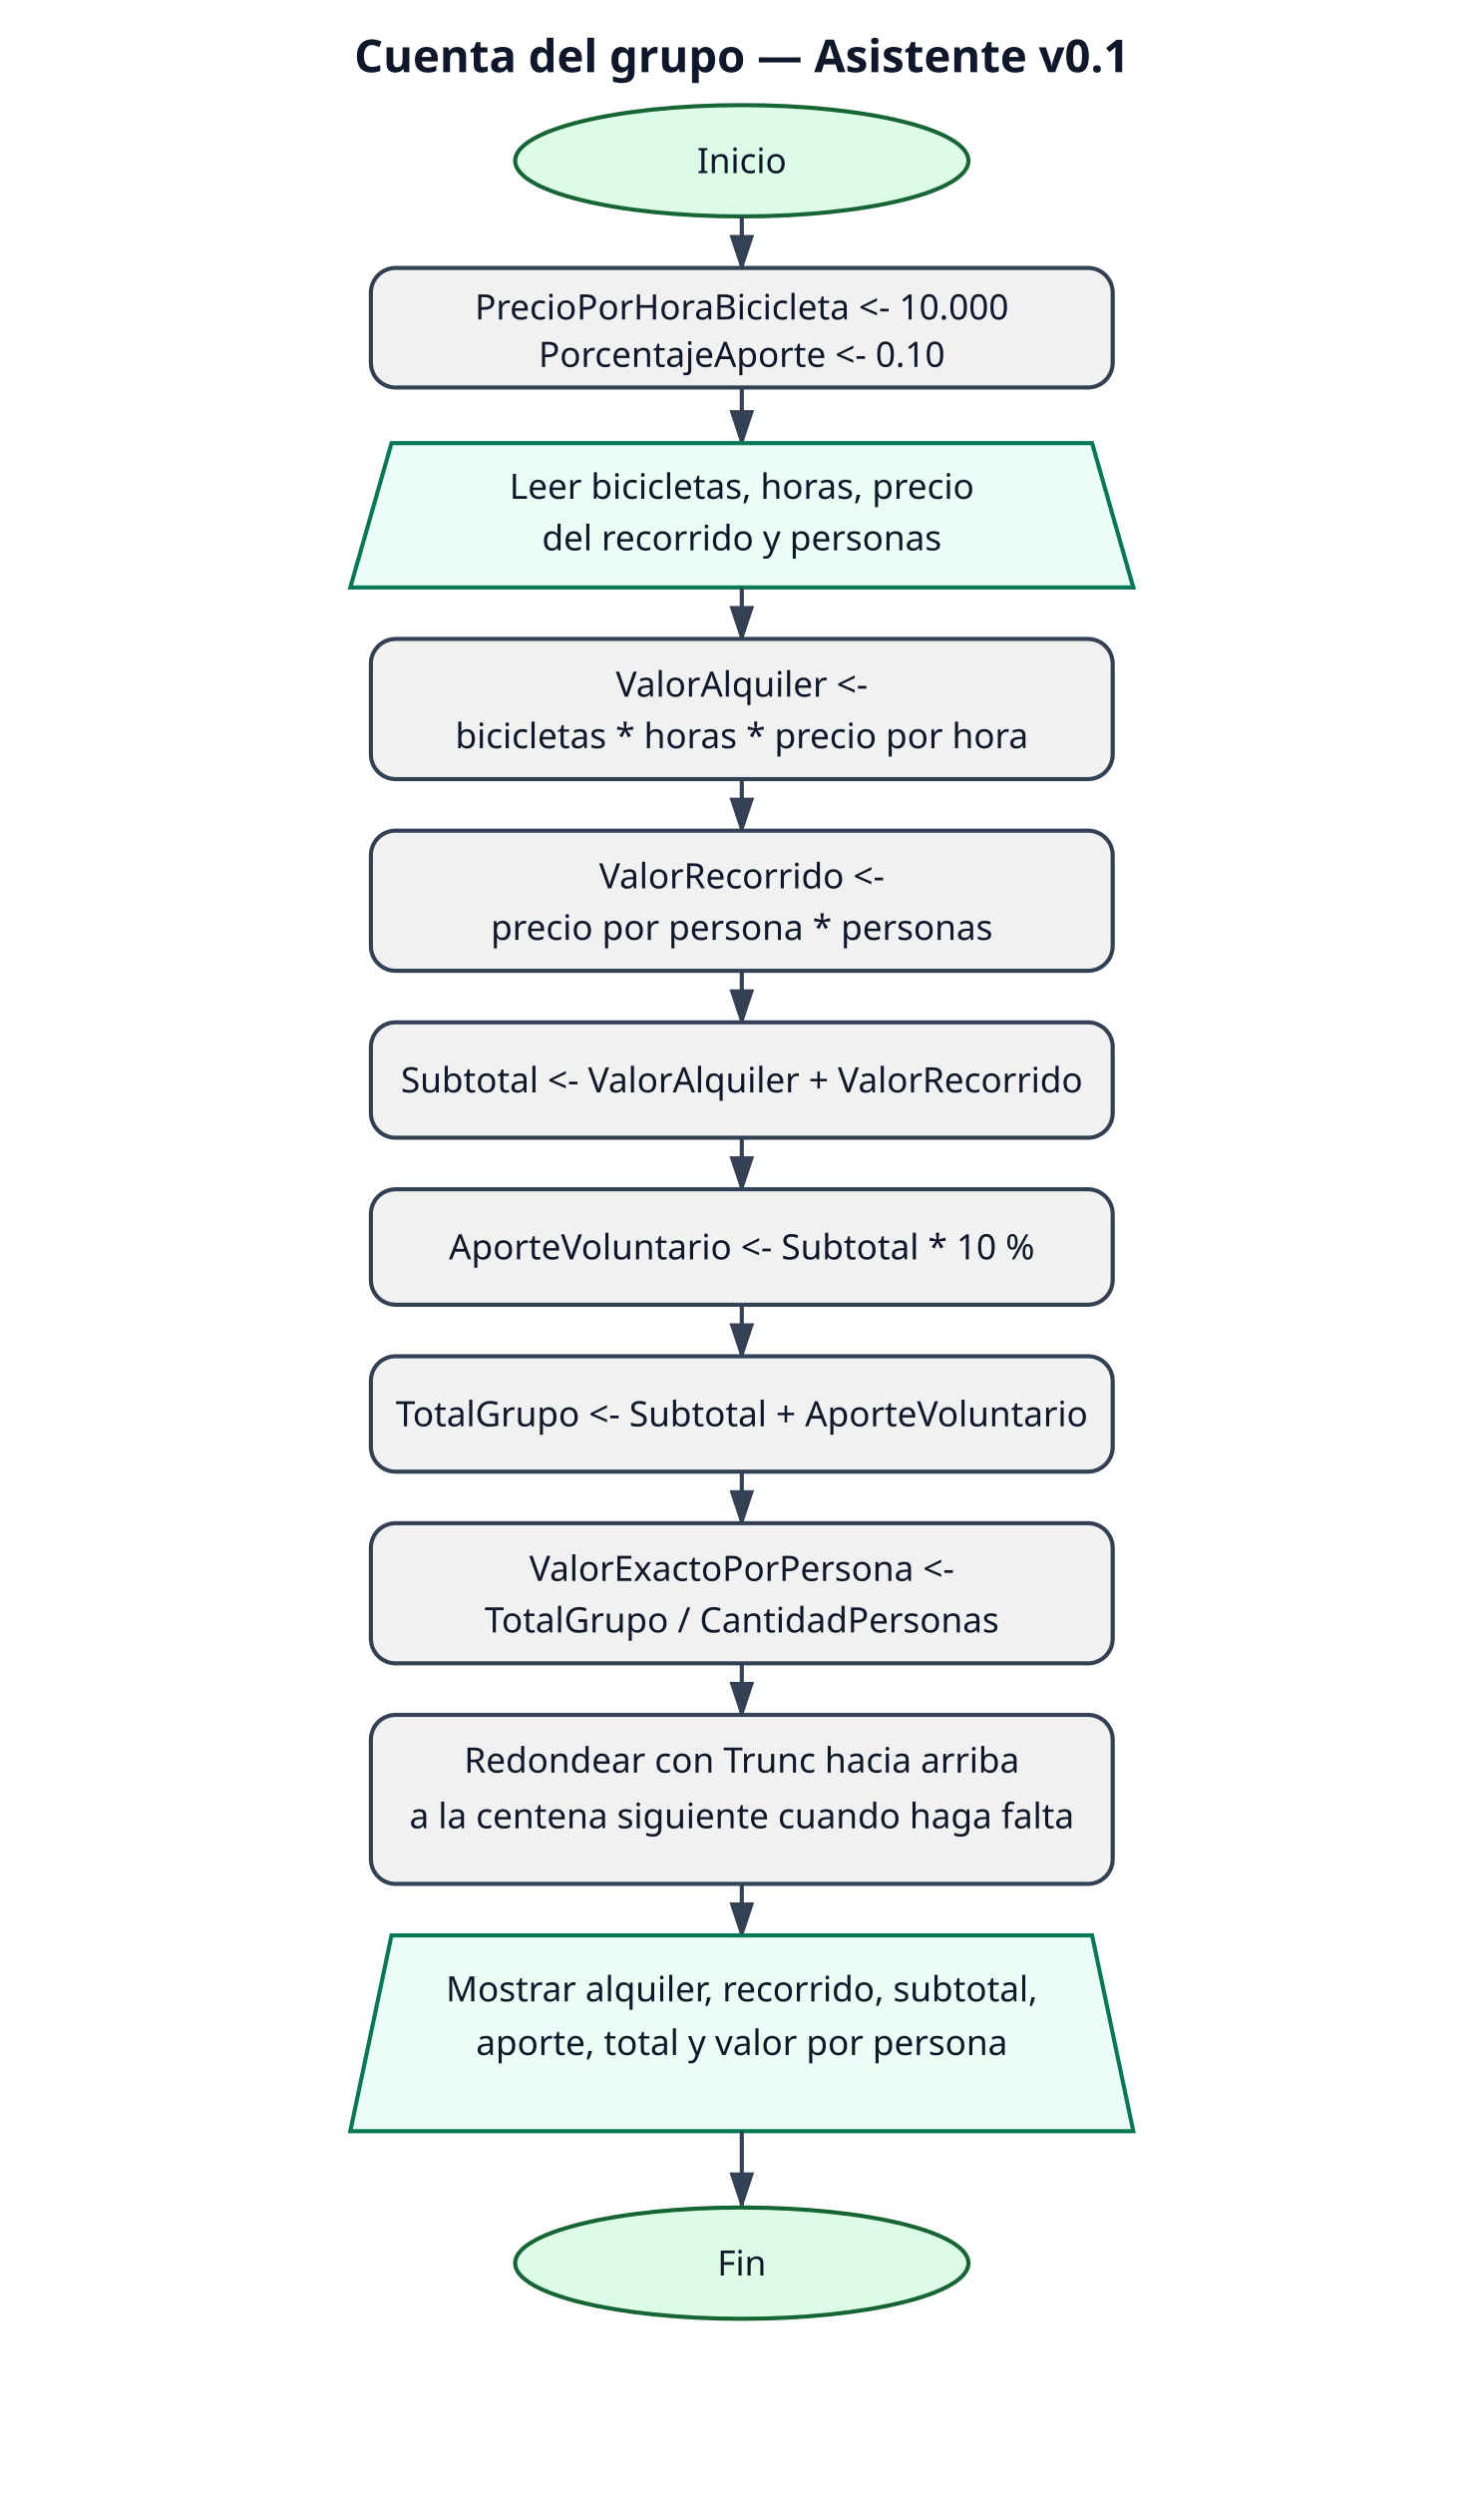
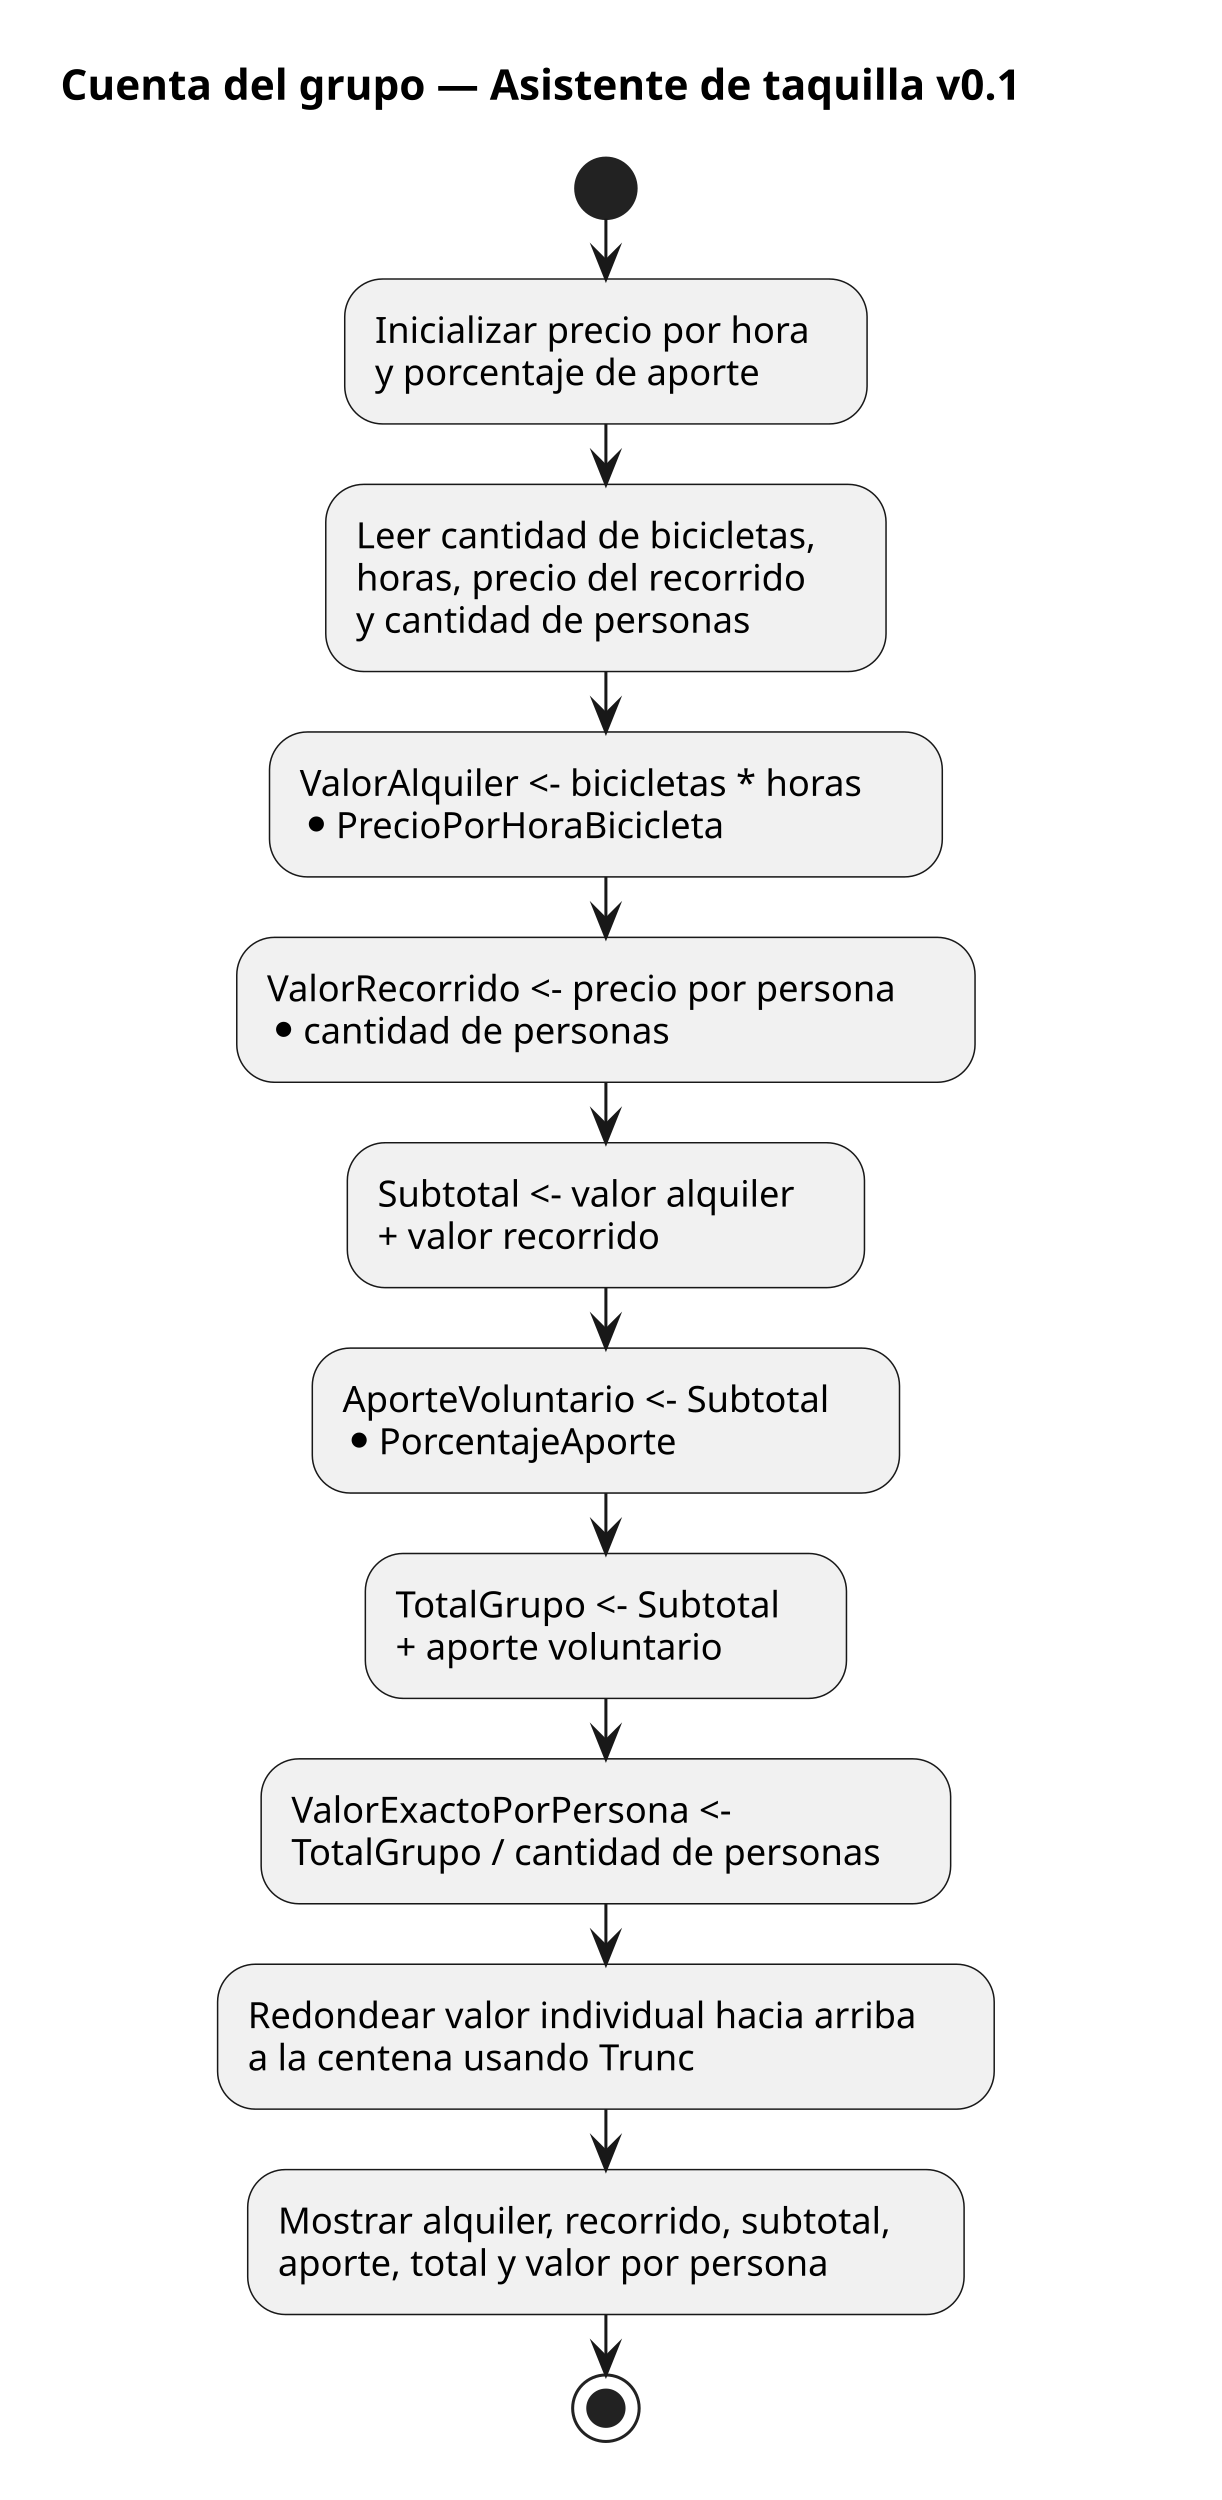
- <svg xmlns="http://www.w3.org/2000/svg" width="720" height="1210" viewBox="0 0 720 1210" role="img" aria-labelledby="title description">
-   <defs>
-     <marker id="arrow" markerWidth="10" markerHeight="10" refX="8" refY="3" orient="auto" markerUnits="strokeWidth">
-       <path d="M0,0 L0,6 L9,3 z" fill="#334155" />
-     </marker>
-     <style>
-       .action { fill: #f1f1f1; stroke: #334155; stroke-width: 2; }
-       .io { fill: #ecfdf5; stroke: #047857; stroke-width: 2; }
-       .terminal { fill: #dcfce7; stroke: #166534; stroke-width: 2; }
-       .flow { fill: none; stroke: #334155; stroke-width: 2; marker-end: url(#arrow); }
-       text { fill: #0f172a; font-family: sans-serif; font-size: 17px; text-anchor: middle; }
-       .title { font-size: 22px; font-weight: 700; }
-     </style>
-   </defs>
-   <text class="title" x="360" y="35">Cuenta del grupo — Asistente v0.1</text>
-   <ellipse class="terminal" cx="360" cy="78" rx="110" ry="27" />
-   <text x="360" y="84">Inicio</text>
-   <path class="flow" d="M360 105 V130" />
-   <rect class="action" x="180" y="130" width="360" height="58" rx="12" />
-   <text x="360" y="155">PrecioPorHoraBicicleta &lt;- 10.000</text>
-   <text x="360" y="178">PorcentajeAporte &lt;- 0.10</text>
-   <path class="flow" d="M360 188 V215" />
-   <polygon class="io" points="190,215 530,215 550,285 170,285" />
-   <text x="360" y="242">Leer bicicletas, horas, precio</text>
-   <text x="360" y="267">del recorrido y personas</text>
-   <path class="flow" d="M360 285 V310" />
-   <rect class="action" x="180" y="310" width="360" height="68" rx="12" />
-   <text x="360" y="338">ValorAlquiler &lt;-</text>
-   <text x="360" y="363">bicicletas * horas * precio por hora</text>
-   <path class="flow" d="M360 378 V403" />
-   <rect class="action" x="180" y="403" width="360" height="68" rx="12" />
-   <text x="360" y="431">ValorRecorrido &lt;-</text>
-   <text x="360" y="456">precio por persona * personas</text>
-   <path class="flow" d="M360 471 V496" />
-   <rect class="action" x="180" y="496" width="360" height="56" rx="12" />
-   <text x="360" y="530">Subtotal &lt;- ValorAlquiler + ValorRecorrido</text>
-   <path class="flow" d="M360 552 V577" />
-   <rect class="action" x="180" y="577" width="360" height="56" rx="12" />
-   <text x="360" y="611">AporteVoluntario &lt;- Subtotal * 10 %</text>
-   <path class="flow" d="M360 633 V658" />
-   <rect class="action" x="180" y="658" width="360" height="56" rx="12" />
-   <text x="360" y="692">TotalGrupo &lt;- Subtotal + AporteVoluntario</text>
-   <path class="flow" d="M360 714 V739" />
-   <rect class="action" x="180" y="739" width="360" height="68" rx="12" />
-   <text x="360" y="767">ValorExactoPorPersona &lt;-</text>
-   <text x="360" y="792">TotalGrupo / CantidadPersonas</text>
-   <path class="flow" d="M360 807 V832" />
-   <rect class="action" x="180" y="832" width="360" height="82" rx="12" />
-   <text x="360" y="860">Redondear con Trunc hacia arriba</text>
-   <text x="360" y="887">a la centena siguiente cuando haga falta</text>
-   <path class="flow" d="M360 914 V939" />
-   <polygon class="io" points="190,939 530,939 550,1034 170,1034" />
-   <text x="360" y="971">Mostrar alquiler, recorrido, subtotal,</text>
-   <text x="360" y="997">aporte, total y valor por persona</text>
-   <path class="flow" d="M360 1034 V1070" />
-   <ellipse class="terminal" cx="360" cy="1098" rx="110" ry="27" />
-   <text x="360" y="1104">Fin</text>
+ <svg xmlns="http://www.w3.org/2000/svg" version="1.1" data-diagram-type="ACTIVITY" style="width:404px;height:827px;background:#FFFFFF;" width="404px" height="827px" viewBox="0 0 404 827" zoomAndPan="magnify" preserveAspectRatio="none" contentStyleType="text/css">
+   <defs />
+   <g font-family="sans-serif" lengthAdjust="spacing">
+     <g class="title" data-source-line="1">
+       <text x="20" y="32.995" fill="#000" font-size="14" textLength="362.865" font-weight="700">Cuenta del grupo — Asistente de taquilla v0.1</text>
+     </g>
+     <ellipse cx="200.433" cy="62.297" rx="10" ry="10" fill="#222" style="stroke:#222;stroke-width:1;" />
+     <rect x="114.035" y="92.297" width="172.795" height="47.938" fill="#F1F1F1" style="stroke:#181818;stroke-width:0.5;" rx="12.5" ry="12.5" />
+     <text x="124.035" y="113.436" fill="#000" font-size="12" textLength="152.795">Inicializar precio por hora</text>
+     <text x="124.035" y="127.404" fill="#000" font-size="12" textLength="137.133">y porcentaje de aporte</text>
+     <rect x="107.766" y="160.234" width="185.334" height="61.906" fill="#F1F1F1" style="stroke:#181818;stroke-width:0.5;" rx="12.5" ry="12.5" />
+     <text x="117.766" y="181.373" fill="#000" font-size="12" textLength="165.334">Leer cantidad de bicicletas,</text>
+     <text x="117.766" y="195.342" fill="#000" font-size="12" textLength="158.701">horas, precio del recorrido</text>
+     <text x="117.766" y="209.311" fill="#000" font-size="12" textLength="140.467">y cantidad de personas</text>
+     <rect x="89.153" y="242.141" width="222.559" height="47.938" fill="#F1F1F1" style="stroke:#181818;stroke-width:0.5;" rx="12.5" ry="12.5" />
+     <text x="99.153" y="263.279" fill="#000" font-size="12" textLength="202.559">ValorAlquiler &lt;- bicicletas * horas</text>
+     <ellipse cx="104.653" cy="272.578" rx="2.5" ry="2.5" fill="#000" />
+     <text x="111.153" y="277.248" fill="#000" font-size="12" textLength="135.861">PrecioPorHoraBicicleta</text>
+     <rect x="78.322" y="310.078" width="244.221" height="47.938" fill="#F1F1F1" style="stroke:#181818;stroke-width:0.5;" rx="12.5" ry="12.5" />
+     <text x="88.322" y="331.217" fill="#000" font-size="12" textLength="224.221">ValorRecorrido &lt;- precio por persona</text>
+     <ellipse cx="93.822" cy="340.516" rx="2.5" ry="2.5" fill="#000" />
+     <text x="100.322" y="345.186" fill="#000" font-size="12" textLength="129.551">cantidad de personas</text>
+     <rect x="114.899" y="378.016" width="171.066" height="47.938" fill="#F1F1F1" style="stroke:#181818;stroke-width:0.5;" rx="12.5" ry="12.5" />
+     <text x="124.899" y="399.154" fill="#000" font-size="12" textLength="151.066">Subtotal &lt;- valor alquiler</text>
+     <text x="124.899" y="413.123" fill="#000" font-size="12" textLength="102.164">+ valor recorrido</text>
+     <rect x="103.31" y="445.953" width="194.246" height="47.938" fill="#F1F1F1" style="stroke:#181818;stroke-width:0.5;" rx="12.5" ry="12.5" />
+     <text x="113.31" y="467.092" fill="#000" font-size="12" textLength="174.246">AporteVoluntario &lt;- Subtotal</text>
+     <ellipse cx="118.81" cy="476.391" rx="2.5" ry="2.5" fill="#000" />
+     <text x="125.31" y="481.061" fill="#000" font-size="12" textLength="104.063">PorcentajeAporte</text>
+     <rect x="120.855" y="513.891" width="159.154" height="47.938" fill="#F1F1F1" style="stroke:#181818;stroke-width:0.5;" rx="12.5" ry="12.5" />
+     <text x="130.855" y="535.029" fill="#000" font-size="12" textLength="139.154">TotalGrupo &lt;- Subtotal</text>
+     <text x="130.855" y="548.998" fill="#000" font-size="12" textLength="117.674">+ aporte voluntario</text>
+     <rect x="86.391" y="581.828" width="228.084" height="47.938" fill="#F1F1F1" style="stroke:#181818;stroke-width:0.5;" rx="12.5" ry="12.5" />
+     <text x="96.391" y="602.967" fill="#000" font-size="12" textLength="157.67">ValorExactoPorPersona &lt;-</text>
+     <text x="96.391" y="616.936" fill="#000" font-size="12" textLength="208.084">TotalGrupo / cantidad de personas</text>
+     <rect x="71.982" y="649.766" width="256.9" height="47.938" fill="#F1F1F1" style="stroke:#181818;stroke-width:0.5;" rx="12.5" ry="12.5" />
+     <text x="81.982" y="670.904" fill="#000" font-size="12" textLength="236.9">Redondear valor individual hacia arriba</text>
+     <text x="81.982" y="684.873" fill="#000" font-size="12" textLength="159.779">a la centena usando Trunc</text>
+     <rect x="81.94" y="717.703" width="236.984" height="47.938" fill="#F1F1F1" style="stroke:#181818;stroke-width:0.5;" rx="12.5" ry="12.5" />
+     <text x="91.94" y="738.842" fill="#000" font-size="12" textLength="216.984">Mostrar alquiler, recorrido, subtotal,</text>
+     <text x="91.94" y="752.811" fill="#000" font-size="12" textLength="195.205">aporte, total y valor por persona</text>
+     <ellipse cx="200.433" cy="796.641" rx="11" ry="11" fill="none" style="stroke:#222;stroke-width:1;" />
+     <ellipse cx="200.433" cy="796.641" rx="6" ry="6" fill="#222" style="stroke:#222;stroke-width:1;" />
+     <line x1="200.433" y1="72.297" x2="200.433" y2="92.297" style="stroke:#181818;stroke-width:1;" />
+     <polygon points="196.433,82.297,200.433,92.297,204.433,82.297,200.433,86.297" fill="#181818" style="stroke:#181818;stroke-width:1;stroke-linejoin:miter;stroke-miterlimit:10;" />
+     <line x1="200.433" y1="140.234" x2="200.433" y2="160.234" style="stroke:#181818;stroke-width:1;" />
+     <polygon points="196.433,150.234,200.433,160.234,204.433,150.234,200.433,154.234" fill="#181818" style="stroke:#181818;stroke-width:1;stroke-linejoin:miter;stroke-miterlimit:10;" />
+     <line x1="200.433" y1="222.141" x2="200.433" y2="242.141" style="stroke:#181818;stroke-width:1;" />
+     <polygon points="196.433,232.141,200.433,242.141,204.433,232.141,200.433,236.141" fill="#181818" style="stroke:#181818;stroke-width:1;stroke-linejoin:miter;stroke-miterlimit:10;" />
+     <line x1="200.433" y1="290.078" x2="200.433" y2="310.078" style="stroke:#181818;stroke-width:1;" />
+     <polygon points="196.433,300.078,200.433,310.078,204.433,300.078,200.433,304.078" fill="#181818" style="stroke:#181818;stroke-width:1;stroke-linejoin:miter;stroke-miterlimit:10;" />
+     <line x1="200.433" y1="358.016" x2="200.433" y2="378.016" style="stroke:#181818;stroke-width:1;" />
+     <polygon points="196.433,368.016,200.433,378.016,204.433,368.016,200.433,372.016" fill="#181818" style="stroke:#181818;stroke-width:1;stroke-linejoin:miter;stroke-miterlimit:10;" />
+     <line x1="200.433" y1="425.953" x2="200.433" y2="445.953" style="stroke:#181818;stroke-width:1;" />
+     <polygon points="196.433,435.953,200.433,445.953,204.433,435.953,200.433,439.953" fill="#181818" style="stroke:#181818;stroke-width:1;stroke-linejoin:miter;stroke-miterlimit:10;" />
+     <line x1="200.433" y1="493.891" x2="200.433" y2="513.891" style="stroke:#181818;stroke-width:1;" />
+     <polygon points="196.433,503.891,200.433,513.891,204.433,503.891,200.433,507.891" fill="#181818" style="stroke:#181818;stroke-width:1;stroke-linejoin:miter;stroke-miterlimit:10;" />
+     <line x1="200.433" y1="561.828" x2="200.433" y2="581.828" style="stroke:#181818;stroke-width:1;" />
+     <polygon points="196.433,571.828,200.433,581.828,204.433,571.828,200.433,575.828" fill="#181818" style="stroke:#181818;stroke-width:1;stroke-linejoin:miter;stroke-miterlimit:10;" />
+     <line x1="200.433" y1="629.766" x2="200.433" y2="649.766" style="stroke:#181818;stroke-width:1;" />
+     <polygon points="196.433,639.766,200.433,649.766,204.433,639.766,200.433,643.766" fill="#181818" style="stroke:#181818;stroke-width:1;stroke-linejoin:miter;stroke-miterlimit:10;" />
+     <line x1="200.433" y1="697.703" x2="200.433" y2="717.703" style="stroke:#181818;stroke-width:1;" />
+     <polygon points="196.433,707.703,200.433,717.703,204.433,707.703,200.433,711.703" fill="#181818" style="stroke:#181818;stroke-width:1;stroke-linejoin:miter;stroke-miterlimit:10;" />
+     <line x1="200.433" y1="765.641" x2="200.433" y2="785.641" style="stroke:#181818;stroke-width:1;" />
+     <polygon points="196.433,775.641,200.433,785.641,204.433,775.641,200.433,779.641" fill="#181818" style="stroke:#181818;stroke-width:1;stroke-linejoin:miter;stroke-miterlimit:10;" />
+   </g>
</svg>
